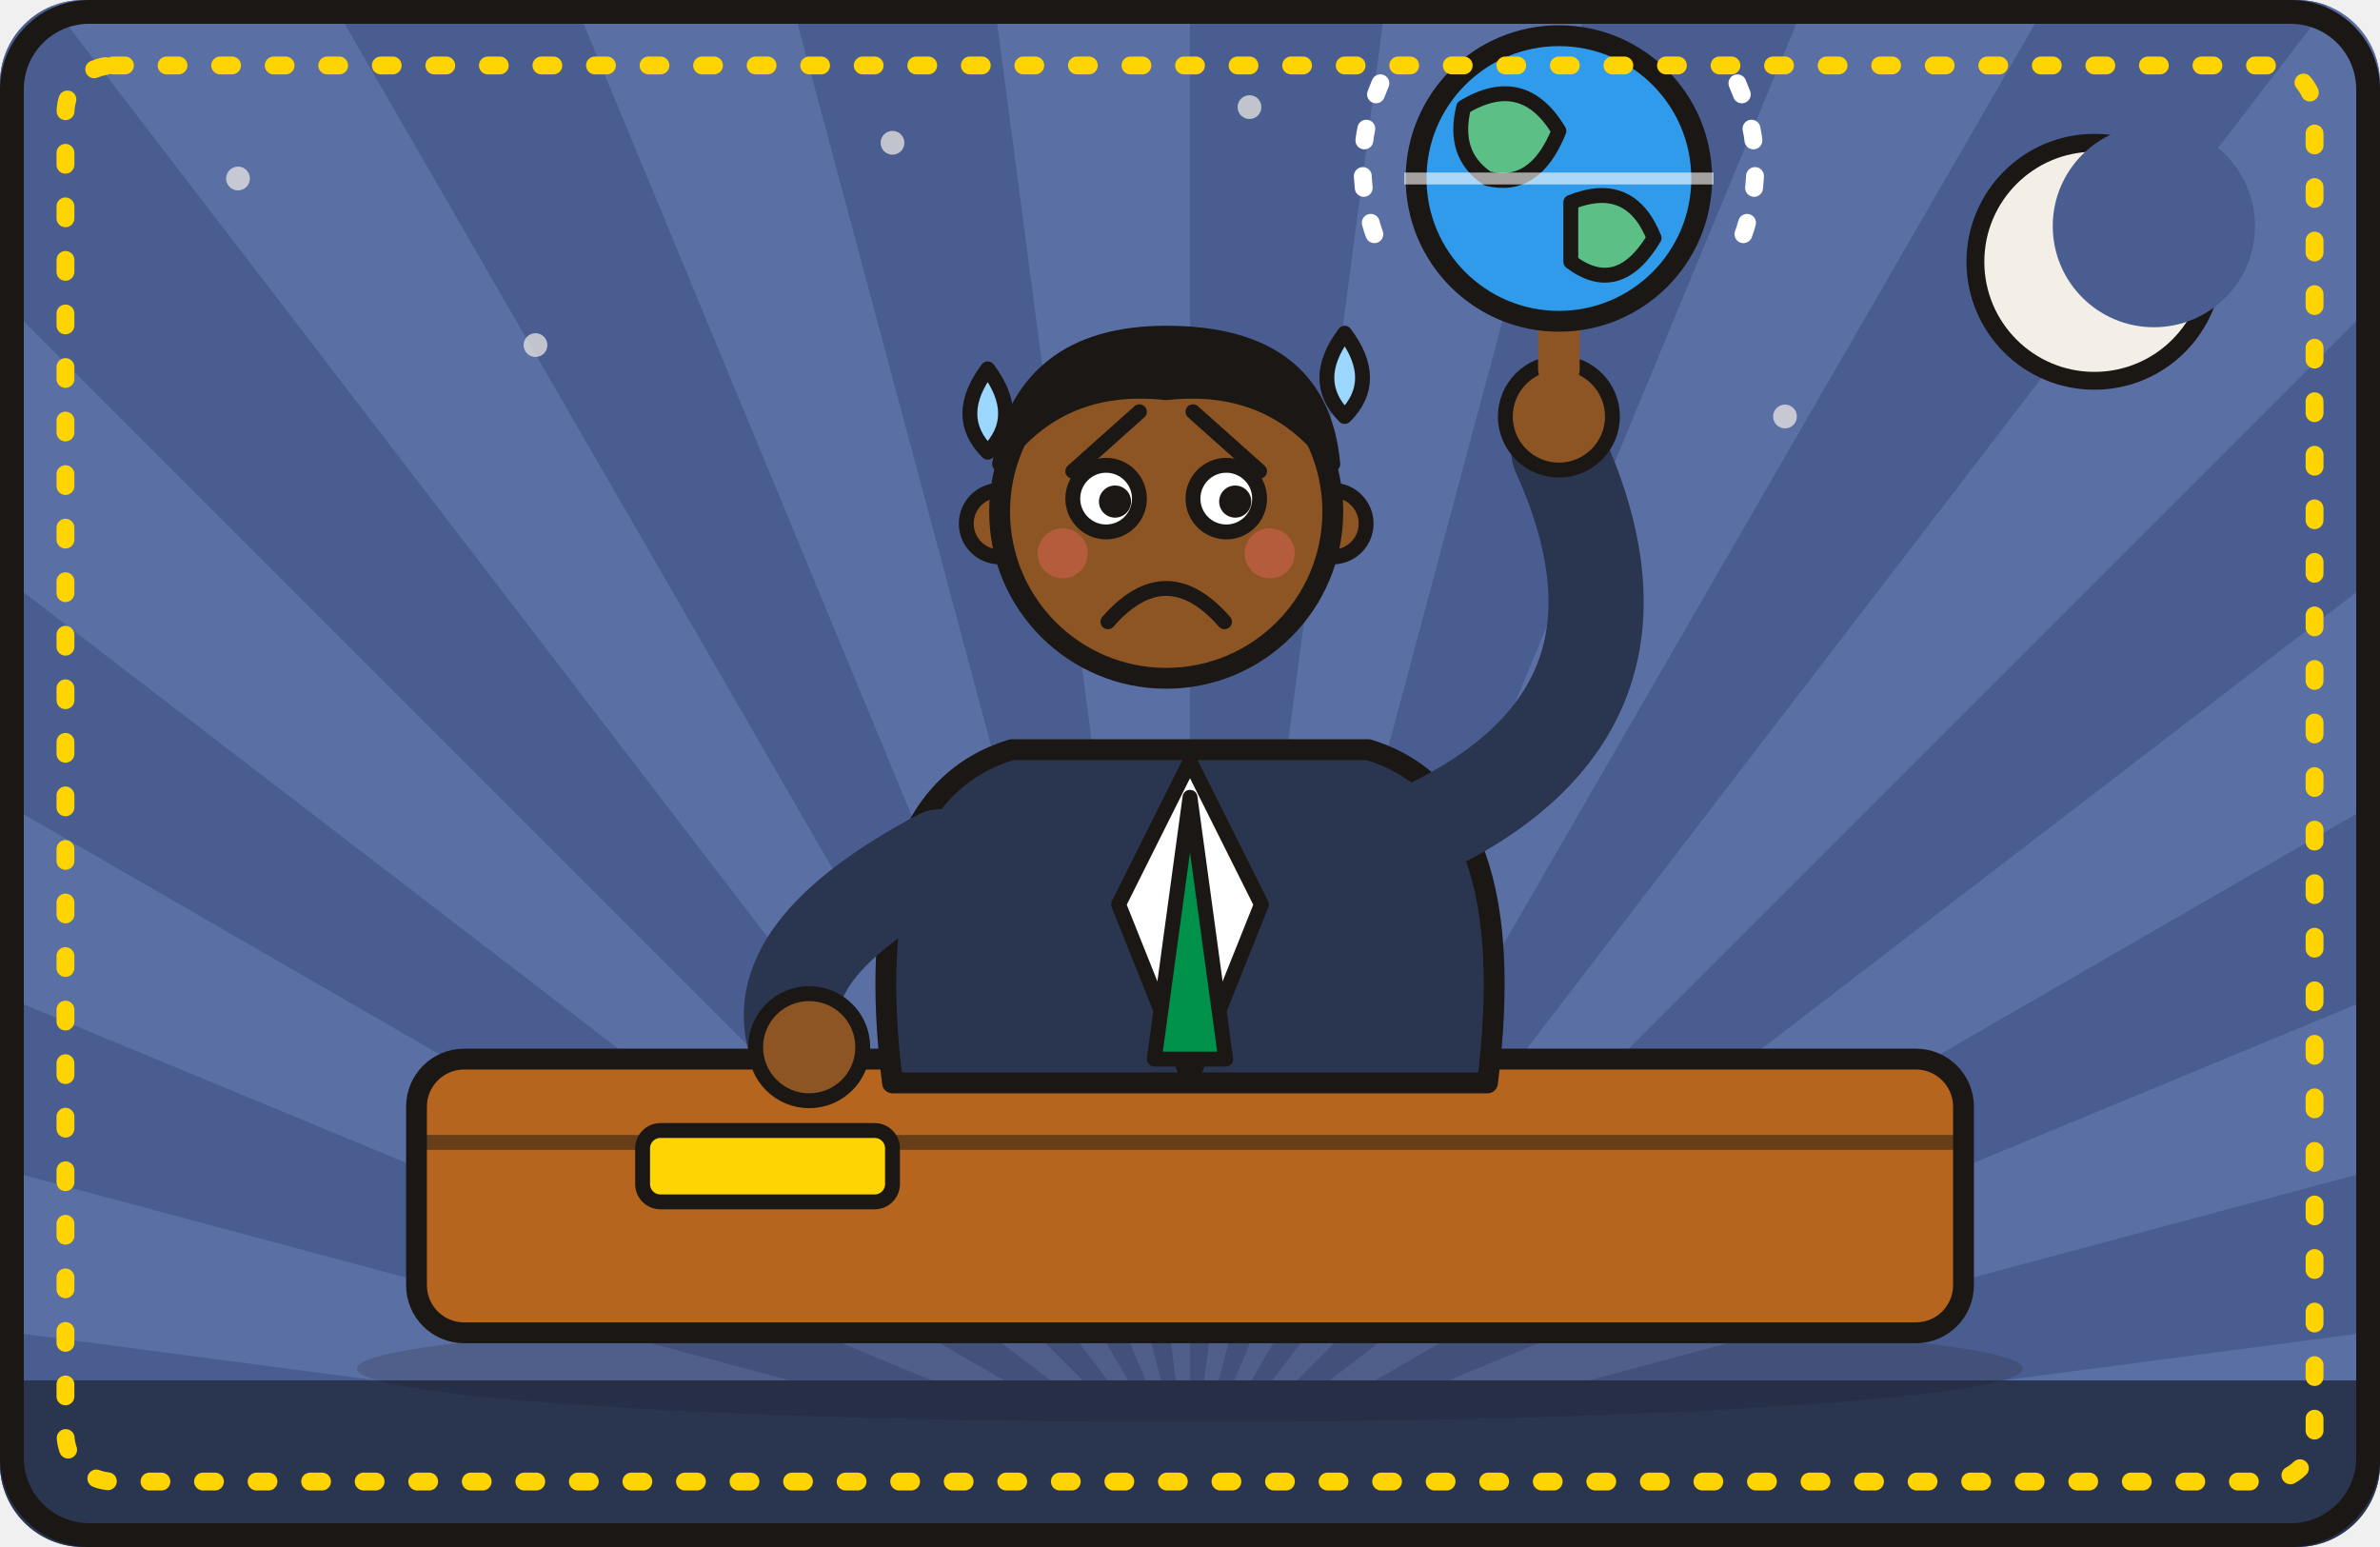
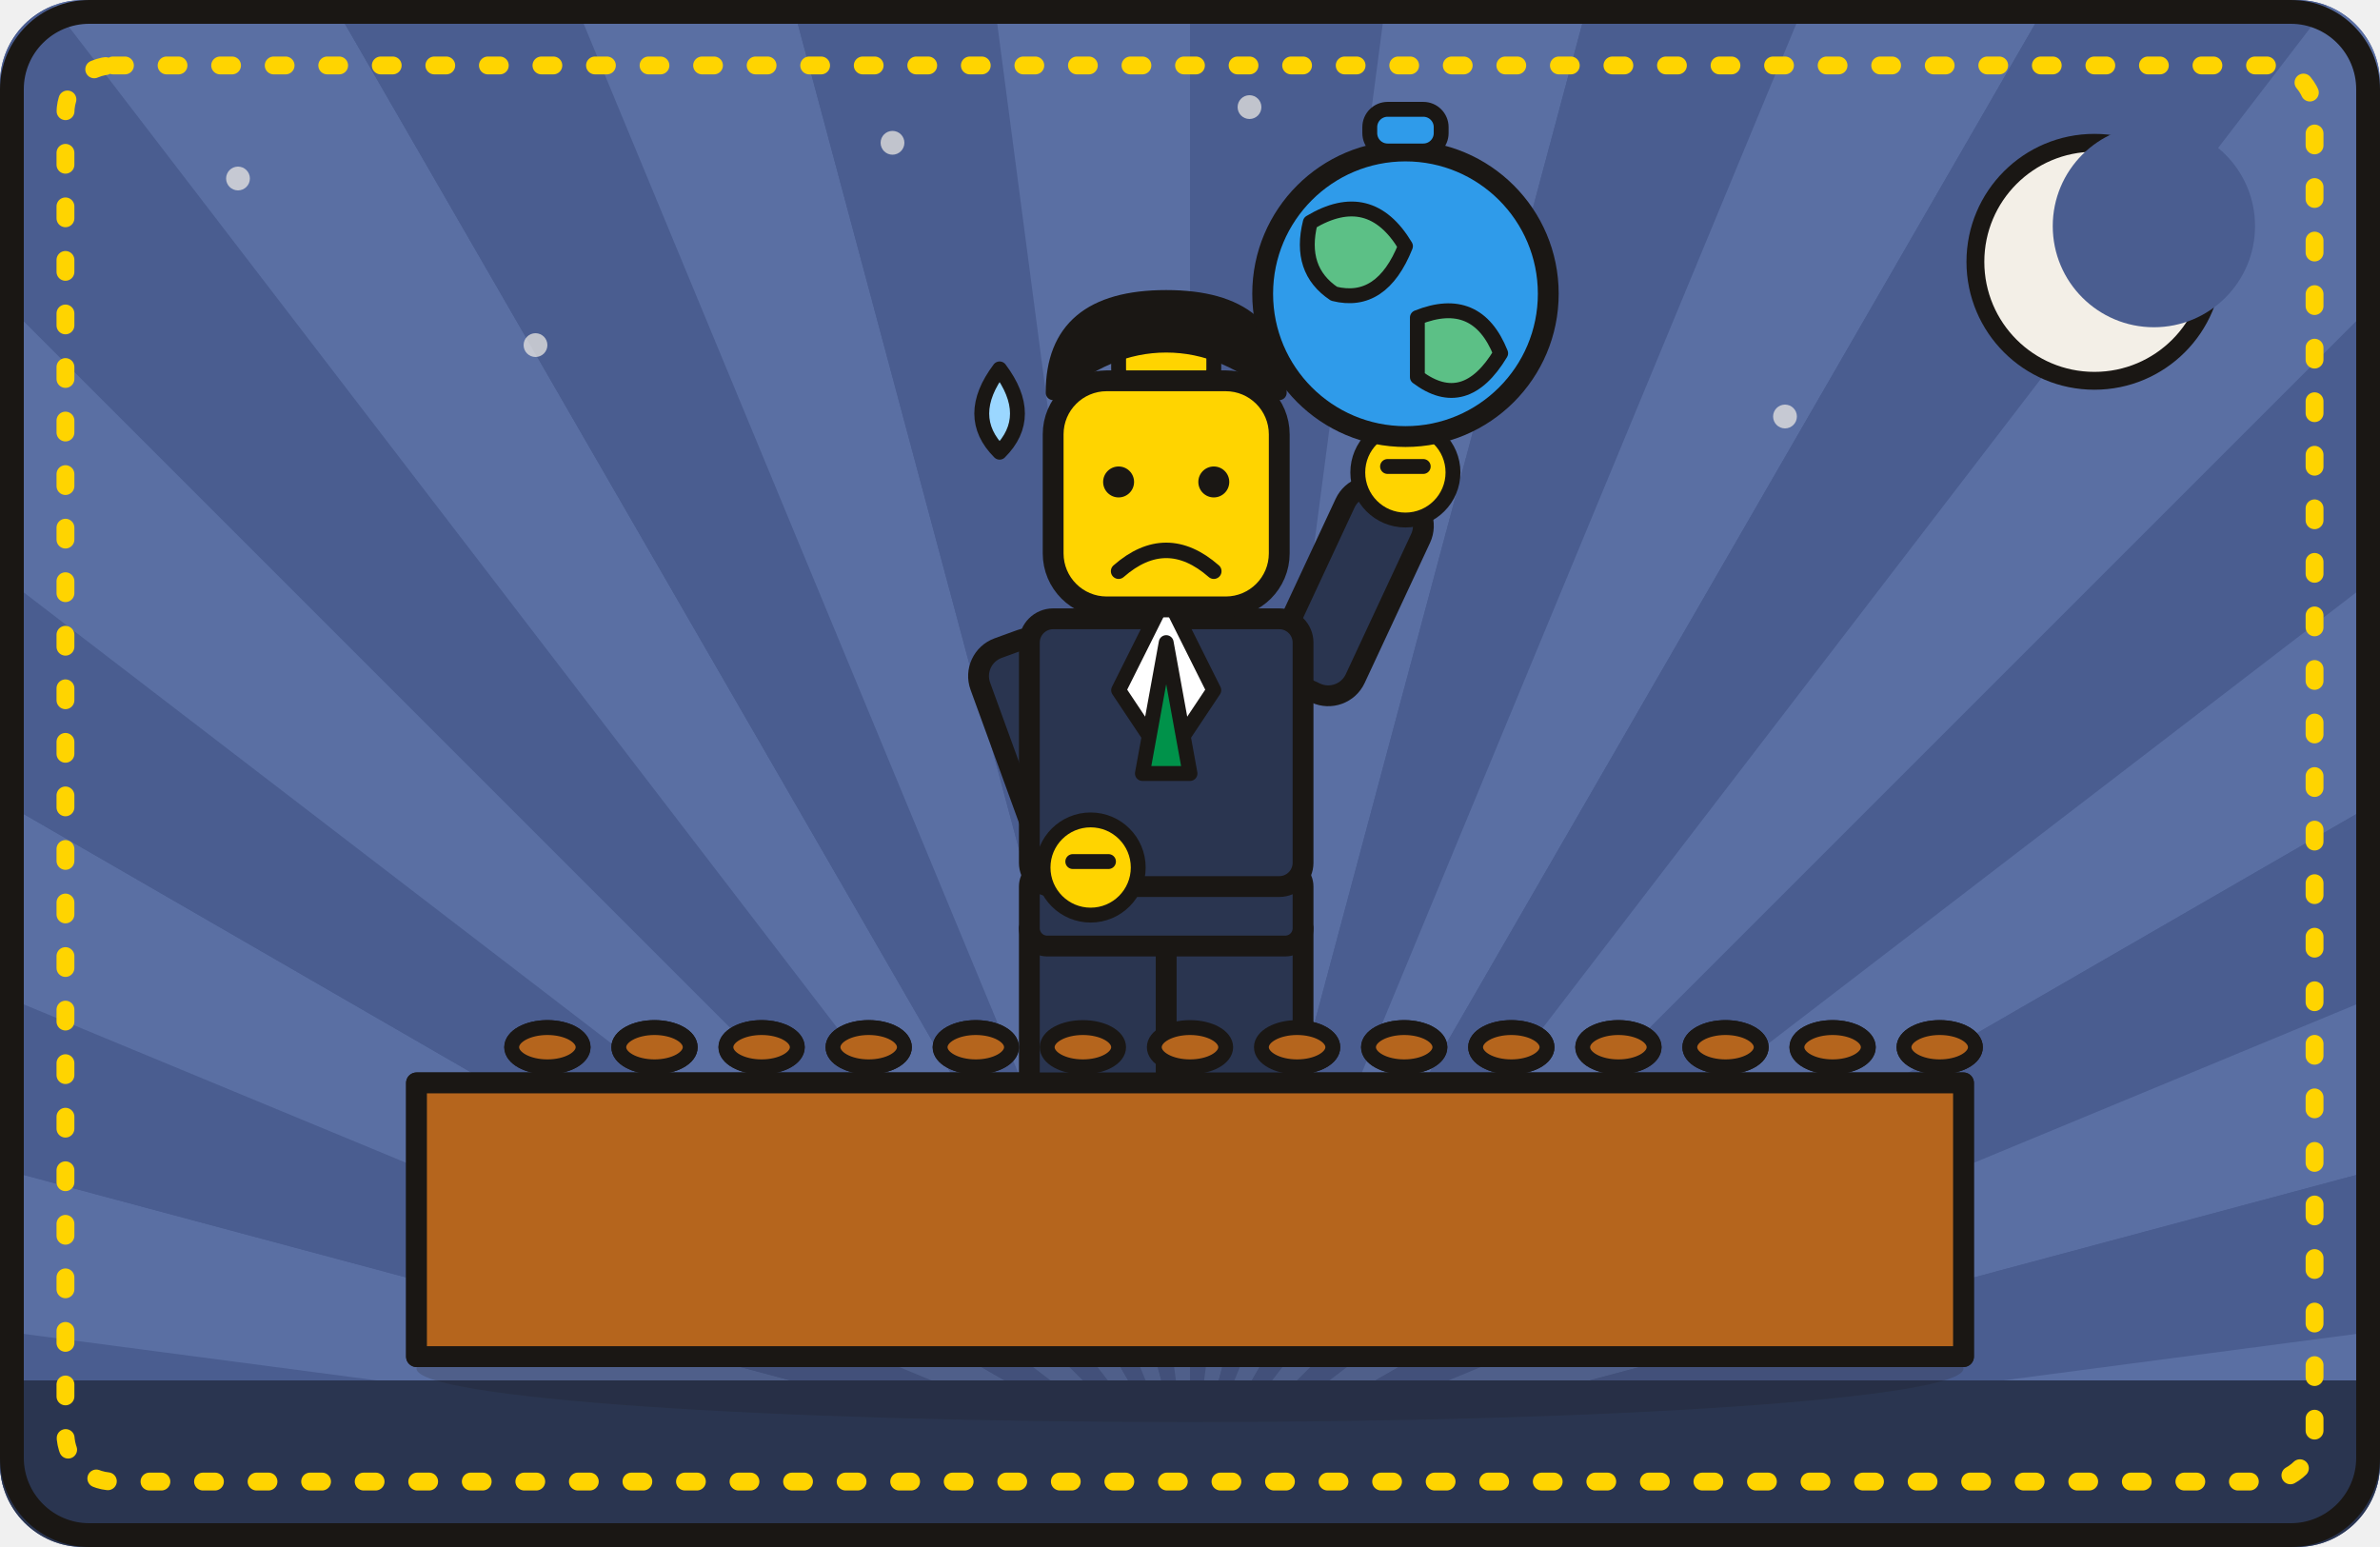
<svg xmlns="http://www.w3.org/2000/svg" viewBox="0 0 400 260" role="img" aria-label="Leader balancing the world illustration">
  <defs>
    <clipPath id="c">
      <rect width="400" height="260" rx="14" />
    </clipPath>
  </defs>
  <g clip-path="url(#c)">
    <rect width="400" height="260" fill="#4A5D90" />
    <path d="M200 250 L-320.0 250.0 L-315.6 182.1 Z" fill="#4A5D90" />
    <path d="M200 250 L-315.6 182.1 L-302.3 115.4 Z" fill="#5A6FA3" />
    <path d="M200 250 L-302.3 115.4 L-280.4 51.0 Z" fill="#4A5D90" />
    <path d="M200 250 L-280.4 51.0 L-250.3 -10.0 Z" fill="#5A6FA3" />
    <path d="M200 250 L-250.3 -10.0 L-212.5 -66.6 Z" fill="#4A5D90" />
    <path d="M200 250 L-212.5 -66.6 L-167.7 -117.7 Z" fill="#5A6FA3" />
    <path d="M200 250 L-167.7 -117.7 L-116.6 -162.5 Z" fill="#4A5D90" />
    <path d="M200 250 L-116.6 -162.5 L-60.0 -200.3 Z" fill="#5A6FA3" />
    <path d="M200 250 L-60.0 -200.3 L1.0 -230.4 Z" fill="#4A5D90" />
    <path d="M200 250 L1.0 -230.4 L65.4 -252.3 Z" fill="#5A6FA3" />
    <path d="M200 250 L65.4 -252.3 L132.1 -265.6 Z" fill="#4A5D90" />
    <path d="M200 250 L132.1 -265.6 L200.0 -270.0 Z" fill="#5A6FA3" />
    <path d="M200 250 L200.0 -270.0 L267.9 -265.6 Z" fill="#4A5D90" />
    <path d="M200 250 L267.9 -265.6 L334.6 -252.3 Z" fill="#5A6FA3" />
    <path d="M200 250 L334.6 -252.3 L399.0 -230.4 Z" fill="#4A5D90" />
    <path d="M200 250 L399.0 -230.4 L460.0 -200.3 Z" fill="#5A6FA3" />
    <path d="M200 250 L460.0 -200.3 L516.6 -162.5 Z" fill="#4A5D90" />
    <path d="M200 250 L516.6 -162.5 L567.7 -117.7 Z" fill="#5A6FA3" />
    <path d="M200 250 L567.7 -117.7 L612.5 -66.6 Z" fill="#4A5D90" />
    <path d="M200 250 L612.5 -66.6 L650.3 -10.0 Z" fill="#5A6FA3" />
    <path d="M200 250 L650.3 -10.0 L680.4 51.0 Z" fill="#4A5D90" />
    <path d="M200 250 L680.4 51.0 L702.3 115.4 Z" fill="#5A6FA3" />
    <path d="M200 250 L702.3 115.4 L715.6 182.1 Z" fill="#4A5D90" />
    <path d="M200 250 L715.6 182.1 L720.0 250.0 Z" fill="#5A6FA3" />
    <circle cx="40" cy="30" r="2" fill="#F3EFE7" opacity=".7" />
    <circle cx="90" cy="58" r="2" fill="#F3EFE7" opacity=".7" />
    <circle cx="150" cy="24" r="2" fill="#F3EFE7" opacity=".7" />
    <circle cx="250" cy="40" r="2" fill="#F3EFE7" opacity=".7" />
    <circle cx="300" cy="70" r="2" fill="#F3EFE7" opacity=".7" />
    <circle cx="210" cy="18" r="2" fill="#F3EFE7" opacity=".7" />
    <circle cx="352" cy="44" r="20" fill="#F3EFE7" stroke="#1A1714" stroke-width="3" />
    <circle cx="362" cy="38" r="17" fill="#4A5D90" />
    <rect y="232" width="400" height="28" fill="#2A3550" />
-     <ellipse cx="200" cy="230" rx="140" ry="9" fill="#1A1714" opacity=".18" />
-     <rect x="70" y="178" width="260" height="46" rx="8" fill="#B5651D" stroke="#1A1714" stroke-width="3.5" stroke-linejoin="round" stroke-linecap="round" />
-     <path d="M70 192 H330" stroke="#1A1714" stroke-width="2.5" opacity=".5" />
-     <rect x="108" y="190" width="42" height="12" rx="3" fill="#FFD400" stroke="#1A1714" stroke-width="2.5" stroke-linejoin="round" stroke-linecap="round" />
-     <path d="M150 182 Q144 134 170 126 H230 Q256 134 250 182 Z" fill="#2A3550" stroke="#1A1714" stroke-width="3.5" stroke-linejoin="round" stroke-linecap="round" />
-     <path d="M200 128 L188 152 L200 182 L212 152 Z" fill="#fff" stroke="#1A1714" stroke-width="2.5" stroke-linejoin="round" stroke-linecap="round" />
-     <path d="M200 134 L194 178 H206 Z" fill="#00924A" stroke="#1A1714" stroke-width="2.5" stroke-linejoin="round" stroke-linecap="round" />
-     <path d="M238 140 Q282 120 262 76" fill="none" stroke="#2A3550" stroke-width="16" stroke-linecap="round" />
-     <circle cx="262" cy="70" r="9" fill="#8D5524" stroke="#1A1714" stroke-width="2.5" stroke-linejoin="round" stroke-linecap="round" />
-     <path d="M262 62 V52" stroke="#8D5524" stroke-width="7" stroke-linecap="round" />
-     <circle cx="262" cy="30" r="24" fill="#2F9BEA" stroke="#1A1714" stroke-width="3.5" stroke-linejoin="round" stroke-linecap="round" />
-     <path d="M246 18 q10 -6 16 4 q-4 10 -12 8 q-6 -4 -4 -12 Z M264 34 q10 -4 14 6 q-6 10 -14 4 Z" fill="#5CC086" stroke="#1A1714" stroke-width="2.5" stroke-linejoin="round" stroke-linecap="round" />
-     <path d="M236 30 H288" stroke="#fff" stroke-width="2" opacity=".6" />
-     <path d="M232 14 q-6 14 0 28 M292 14 q6 14 0 28" fill="none" stroke="#fff" stroke-width="3" stroke-linecap="round" stroke-dasharray="2 6" />
-     <circle cx="168.0" cy="88.0" r="5.6" fill="#8D5524" stroke="#1A1714" stroke-width="2.5" stroke-linejoin="round" stroke-linecap="round" />
-     <circle cx="224.0" cy="88.0" r="5.6" fill="#8D5524" stroke="#1A1714" stroke-width="2.5" stroke-linejoin="round" stroke-linecap="round" />
-     <circle cx="196" cy="86" r="28" fill="#8D5524" stroke="#1A1714" stroke-width="3.5" stroke-linejoin="round" stroke-linecap="round" />
-     <circle cx="178.6" cy="93.0" r="4.2" fill="#FF6B6B" opacity=".35" />
-     <circle cx="213.4" cy="93.0" r="4.2" fill="#FF6B6B" opacity=".35" />
-     <circle cx="185.9" cy="83.8" r="5.6" fill="#fff" stroke="#1A1714" stroke-width="2.5" stroke-linejoin="round" stroke-linecap="round" />
-     <circle cx="206.1" cy="83.8" r="5.6" fill="#fff" stroke="#1A1714" stroke-width="2.5" stroke-linejoin="round" stroke-linecap="round" />
-     <circle cx="187.4" cy="84.3" r="2.7" fill="#1A1714" />
-     <circle cx="207.6" cy="84.3" r="2.7" fill="#1A1714" />
-     <path d="M180.3 79.2 L191.5 69.2 M200.5 69.2 L211.7 79.2" fill="none" stroke="#1A1714" stroke-width="2.5" stroke-linejoin="round" stroke-linecap="round" />
-     <path d="M186.2 104.5 Q196.0 93.3 205.8 104.5" fill="none" stroke="#1A1714" stroke-width="2.5" stroke-linejoin="round" stroke-linecap="round" />
-     <path d="M168 78 Q172 56 196 56 Q222 56 224 78 Q214 64 196 66 Q178 64 168 78 Z" fill="#1A1714" stroke="#1A1714" stroke-width="2.5" stroke-linejoin="round" stroke-linecap="round" />
-     <path d="M166 62 q-6 8 0 14 q6 -6 0 -14 Z M226 56 q-6 8 0 14 q6 -6 0 -14 Z" fill="#9BD7FF" stroke="#1A1714" stroke-width="2.5" stroke-linejoin="round" stroke-linecap="round" />
-     <path d="M158 144 Q128 160 134 176" fill="none" stroke="#2A3550" stroke-width="16" stroke-linecap="round" />
-     <circle cx="136" cy="176" r="9" fill="#8D5524" stroke="#1A1714" stroke-width="2.5" stroke-linejoin="round" stroke-linecap="round" />
+     <ellipse cx="200" cy="230" rx="130" ry="9" fill="#1A1714" opacity=".18" />
+     <rect x="70" y="182" width="260" height="46" fill="#B5651D" stroke="#1A1714" stroke-width="3.5" stroke-linejoin="round" stroke-linecap="round" />
+     <ellipse cx="92" cy="176" rx="6" ry="3.3" fill="#B5651D" stroke="#1A1714" stroke-width="2.5" stroke-linejoin="round" stroke-linecap="round" opacity="1" />
+     <ellipse cx="110" cy="176" rx="6" ry="3.3" fill="#B5651D" stroke="#1A1714" stroke-width="2.5" stroke-linejoin="round" stroke-linecap="round" opacity="1" />
+     <ellipse cx="128" cy="176" rx="6" ry="3.3" fill="#B5651D" stroke="#1A1714" stroke-width="2.5" stroke-linejoin="round" stroke-linecap="round" opacity="1" />
+     <ellipse cx="146" cy="176" rx="6" ry="3.3" fill="#B5651D" stroke="#1A1714" stroke-width="2.5" stroke-linejoin="round" stroke-linecap="round" opacity="1" />
+     <ellipse cx="164" cy="176" rx="6" ry="3.3" fill="#B5651D" stroke="#1A1714" stroke-width="2.5" stroke-linejoin="round" stroke-linecap="round" opacity="1" />
+     <ellipse cx="182" cy="176" rx="6" ry="3.3" fill="#B5651D" stroke="#1A1714" stroke-width="2.5" stroke-linejoin="round" stroke-linecap="round" opacity="1" />
+     <ellipse cx="200" cy="176" rx="6" ry="3.3" fill="#B5651D" stroke="#1A1714" stroke-width="2.5" stroke-linejoin="round" stroke-linecap="round" opacity="1" />
+     <ellipse cx="218" cy="176" rx="6" ry="3.3" fill="#B5651D" stroke="#1A1714" stroke-width="2.5" stroke-linejoin="round" stroke-linecap="round" opacity="1" />
+     <ellipse cx="236" cy="176" rx="6" ry="3.3" fill="#B5651D" stroke="#1A1714" stroke-width="2.5" stroke-linejoin="round" stroke-linecap="round" opacity="1" />
+     <ellipse cx="254" cy="176" rx="6" ry="3.3" fill="#B5651D" stroke="#1A1714" stroke-width="2.5" stroke-linejoin="round" stroke-linecap="round" opacity="1" />
+     <ellipse cx="272" cy="176" rx="6" ry="3.3" fill="#B5651D" stroke="#1A1714" stroke-width="2.5" stroke-linejoin="round" stroke-linecap="round" opacity="1" />
+     <ellipse cx="290" cy="176" rx="6" ry="3.3" fill="#B5651D" stroke="#1A1714" stroke-width="2.5" stroke-linejoin="round" stroke-linecap="round" opacity="1" />
+     <ellipse cx="308" cy="176" rx="6" ry="3.3" fill="#B5651D" stroke="#1A1714" stroke-width="2.5" stroke-linejoin="round" stroke-linecap="round" opacity="1" />
+     <ellipse cx="326" cy="176" rx="6" ry="3.3" fill="#B5651D" stroke="#1A1714" stroke-width="2.5" stroke-linejoin="round" stroke-linecap="round" opacity="1" />
+     <rect x="173" y="156" width="23" height="34" fill="#2A3550" stroke="#1A1714" stroke-width="3.5" stroke-linejoin="round" stroke-linecap="round" />
+     <rect x="196" y="156" width="23" height="34" fill="#2A3550" stroke="#1A1714" stroke-width="3.5" stroke-linejoin="round" stroke-linecap="round" />
+     <rect x="173" y="146" width="46" height="13" rx="3" fill="#2A3550" stroke="#1A1714" stroke-width="3.5" stroke-linejoin="round" stroke-linecap="round" />
+     <g transform="rotate(-20 171 112)">
+       <rect x="164" y="108" width="14" height="36" rx="5" fill="#2A3550" stroke="#1A1714" stroke-width="3.5" stroke-linejoin="round" stroke-linecap="round" />
+     </g>
+     <g transform="rotate(-155 221 112)">
+       <rect x="214" y="108" width="14" height="36" rx="5" fill="#2A3550" stroke="#1A1714" stroke-width="3.5" stroke-linejoin="round" stroke-linecap="round" />
+     </g>
+     <rect x="173" y="104" width="46" height="45" rx="4" fill="#2A3550" stroke="#1A1714" stroke-width="3.5" stroke-linejoin="round" stroke-linecap="round" />
+     <path d="M196 100 L188 116 L196 128 L204 116 Z" fill="#fff" stroke="#1A1714" stroke-width="2.5" stroke-linejoin="round" stroke-linecap="round" />
+     <path d="M196 108 L192 130 H200 Z" fill="#00924A" stroke="#1A1714" stroke-width="2.5" stroke-linejoin="round" stroke-linecap="round" />
+     <circle cx="183.3" cy="145.8" r="8" fill="#FFD400" stroke="#1A1714" stroke-width="2.5" stroke-linejoin="round" stroke-linecap="round" />
+     <path d="M180.3 144.8 h6" stroke="#1A1714" stroke-width="2.5" stroke-linecap="round" />
+     <circle cx="236.2" cy="79.4" r="8" fill="#FFD400" stroke="#1A1714" stroke-width="2.5" stroke-linejoin="round" stroke-linecap="round" />
+     <path d="M233.2 78.4 h6" stroke="#1A1714" stroke-width="2.5" stroke-linecap="round" />
+     <rect x="188" y="56" width="16" height="9" rx="3" fill="#FFD400" stroke="#1A1714" stroke-width="2.5" stroke-linejoin="round" stroke-linecap="round" />
+     <rect x="177" y="64" width="38" height="38" rx="9" fill="#FFD400" stroke="#1A1714" stroke-width="3.5" stroke-linejoin="round" stroke-linecap="round" />
+     <circle cx="188" cy="81" r="2.6" fill="#1A1714" />
+     <circle cx="204" cy="81" r="2.6" fill="#1A1714" />
+     <path d="M188 96 Q196 89 204 96" fill="none" stroke="#1A1714" stroke-width="2.6" stroke-linecap="round" />
+     <path d="M177 66 Q177 50 196 50 Q215 50 215 66 Q206 58 196 58 Q186 58 177 66 Z" fill="#1A1714" stroke="#1A1714" stroke-width="2.5" stroke-linejoin="round" stroke-linecap="round" />
+     <rect x="70" y="182" width="260" height="46" fill="#B5651D" stroke="#1A1714" stroke-width="3.5" stroke-linejoin="round" stroke-linecap="round" />
+     <ellipse cx="92" cy="176" rx="6" ry="3.3" fill="#B5651D" stroke="#1A1714" stroke-width="2.5" stroke-linejoin="round" stroke-linecap="round" opacity="1" />
+     <ellipse cx="110" cy="176" rx="6" ry="3.3" fill="#B5651D" stroke="#1A1714" stroke-width="2.5" stroke-linejoin="round" stroke-linecap="round" opacity="1" />
+     <ellipse cx="128" cy="176" rx="6" ry="3.3" fill="#B5651D" stroke="#1A1714" stroke-width="2.5" stroke-linejoin="round" stroke-linecap="round" opacity="1" />
+     <ellipse cx="146" cy="176" rx="6" ry="3.3" fill="#B5651D" stroke="#1A1714" stroke-width="2.5" stroke-linejoin="round" stroke-linecap="round" opacity="1" />
+     <ellipse cx="164" cy="176" rx="6" ry="3.3" fill="#B5651D" stroke="#1A1714" stroke-width="2.5" stroke-linejoin="round" stroke-linecap="round" opacity="1" />
+     <ellipse cx="182" cy="176" rx="6" ry="3.3" fill="#B5651D" stroke="#1A1714" stroke-width="2.5" stroke-linejoin="round" stroke-linecap="round" opacity="1" />
+     <ellipse cx="200" cy="176" rx="6" ry="3.3" fill="#B5651D" stroke="#1A1714" stroke-width="2.5" stroke-linejoin="round" stroke-linecap="round" opacity="1" />
+     <ellipse cx="218" cy="176" rx="6" ry="3.3" fill="#B5651D" stroke="#1A1714" stroke-width="2.5" stroke-linejoin="round" stroke-linecap="round" opacity="1" />
+     <ellipse cx="236" cy="176" rx="6" ry="3.3" fill="#B5651D" stroke="#1A1714" stroke-width="2.5" stroke-linejoin="round" stroke-linecap="round" opacity="1" />
+     <ellipse cx="254" cy="176" rx="6" ry="3.3" fill="#B5651D" stroke="#1A1714" stroke-width="2.5" stroke-linejoin="round" stroke-linecap="round" opacity="1" />
+     <ellipse cx="272" cy="176" rx="6" ry="3.3" fill="#B5651D" stroke="#1A1714" stroke-width="2.5" stroke-linejoin="round" stroke-linecap="round" opacity="1" />
+     <ellipse cx="290" cy="176" rx="6" ry="3.3" fill="#B5651D" stroke="#1A1714" stroke-width="2.5" stroke-linejoin="round" stroke-linecap="round" opacity="1" />
+     <ellipse cx="308" cy="176" rx="6" ry="3.3" fill="#B5651D" stroke="#1A1714" stroke-width="2.5" stroke-linejoin="round" stroke-linecap="round" opacity="1" />
+     <ellipse cx="326" cy="176" rx="6" ry="3.3" fill="#B5651D" stroke="#1A1714" stroke-width="2.5" stroke-linejoin="round" stroke-linecap="round" opacity="1" />
+     <path d="M168 62 q-6 8 0 14 q6 -6 0 -14 Z M226 56 q-6 8 0 14 q6 -6 0 -14 Z" fill="#9BD7FF" stroke="#1A1714" stroke-width="2.5" stroke-linejoin="round" stroke-linecap="round" />
+     <circle cx="236.214" cy="49.373" r="24" fill="#2F9BEA" stroke="#1A1714" stroke-width="3.5" stroke-linejoin="round" stroke-linecap="round" />
+     <path d="M220.214 37.373 q10 -6 16 4 q-4 10 -12 8 q-6 -4 -4 -12 Z M238.214 53.373 q10 -4 14 6 q-6 10 -14 4 Z" fill="#5CC086" stroke="#1A1714" stroke-width="2.5" stroke-linejoin="round" stroke-linecap="round" />
+     <rect x="230.214" y="18.373" width="12" height="7" rx="3" fill="#2F9BEA" stroke="#1A1714" stroke-width="2.5" stroke-linejoin="round" stroke-linecap="round" />
  </g>
  <rect x="2" y="2" width="396" height="256" rx="13" fill="none" stroke="#1A1714" stroke-width="4" />
  <rect x="11" y="11" width="378" height="238" rx="8" fill="none" stroke="#FFD400" stroke-width="3" stroke-dasharray="2 7" stroke-linecap="round" />
</svg>
